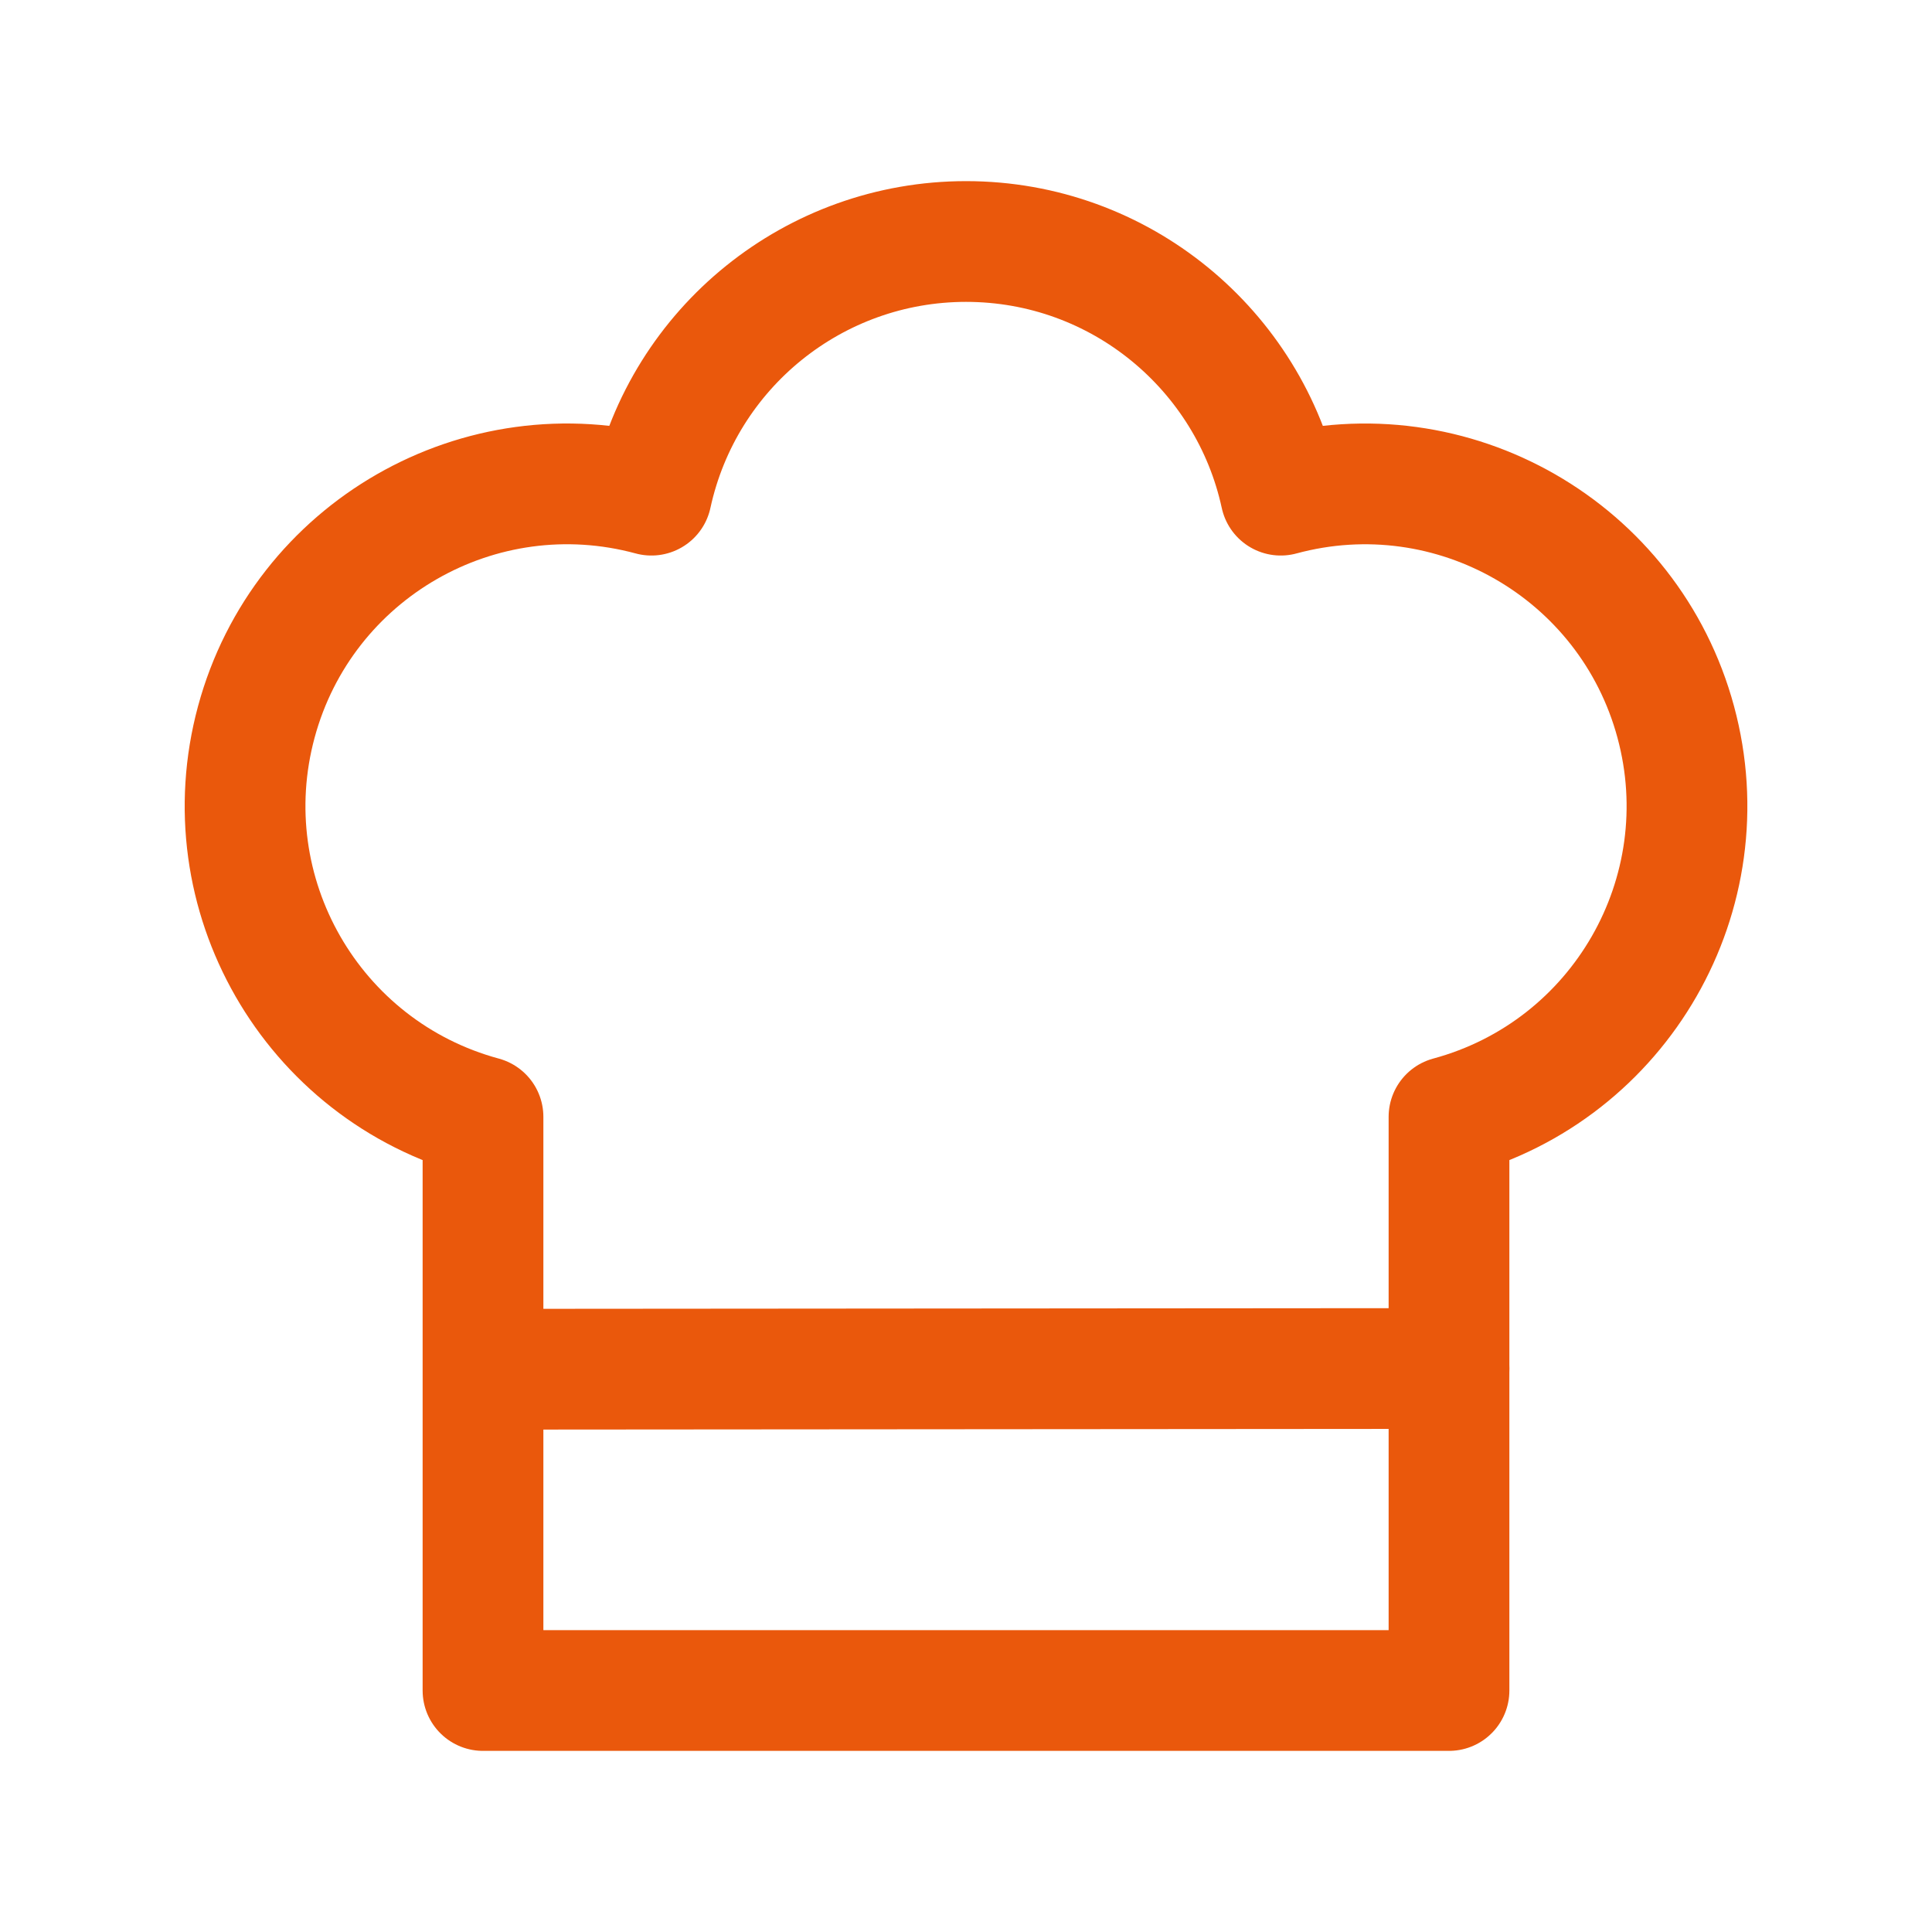
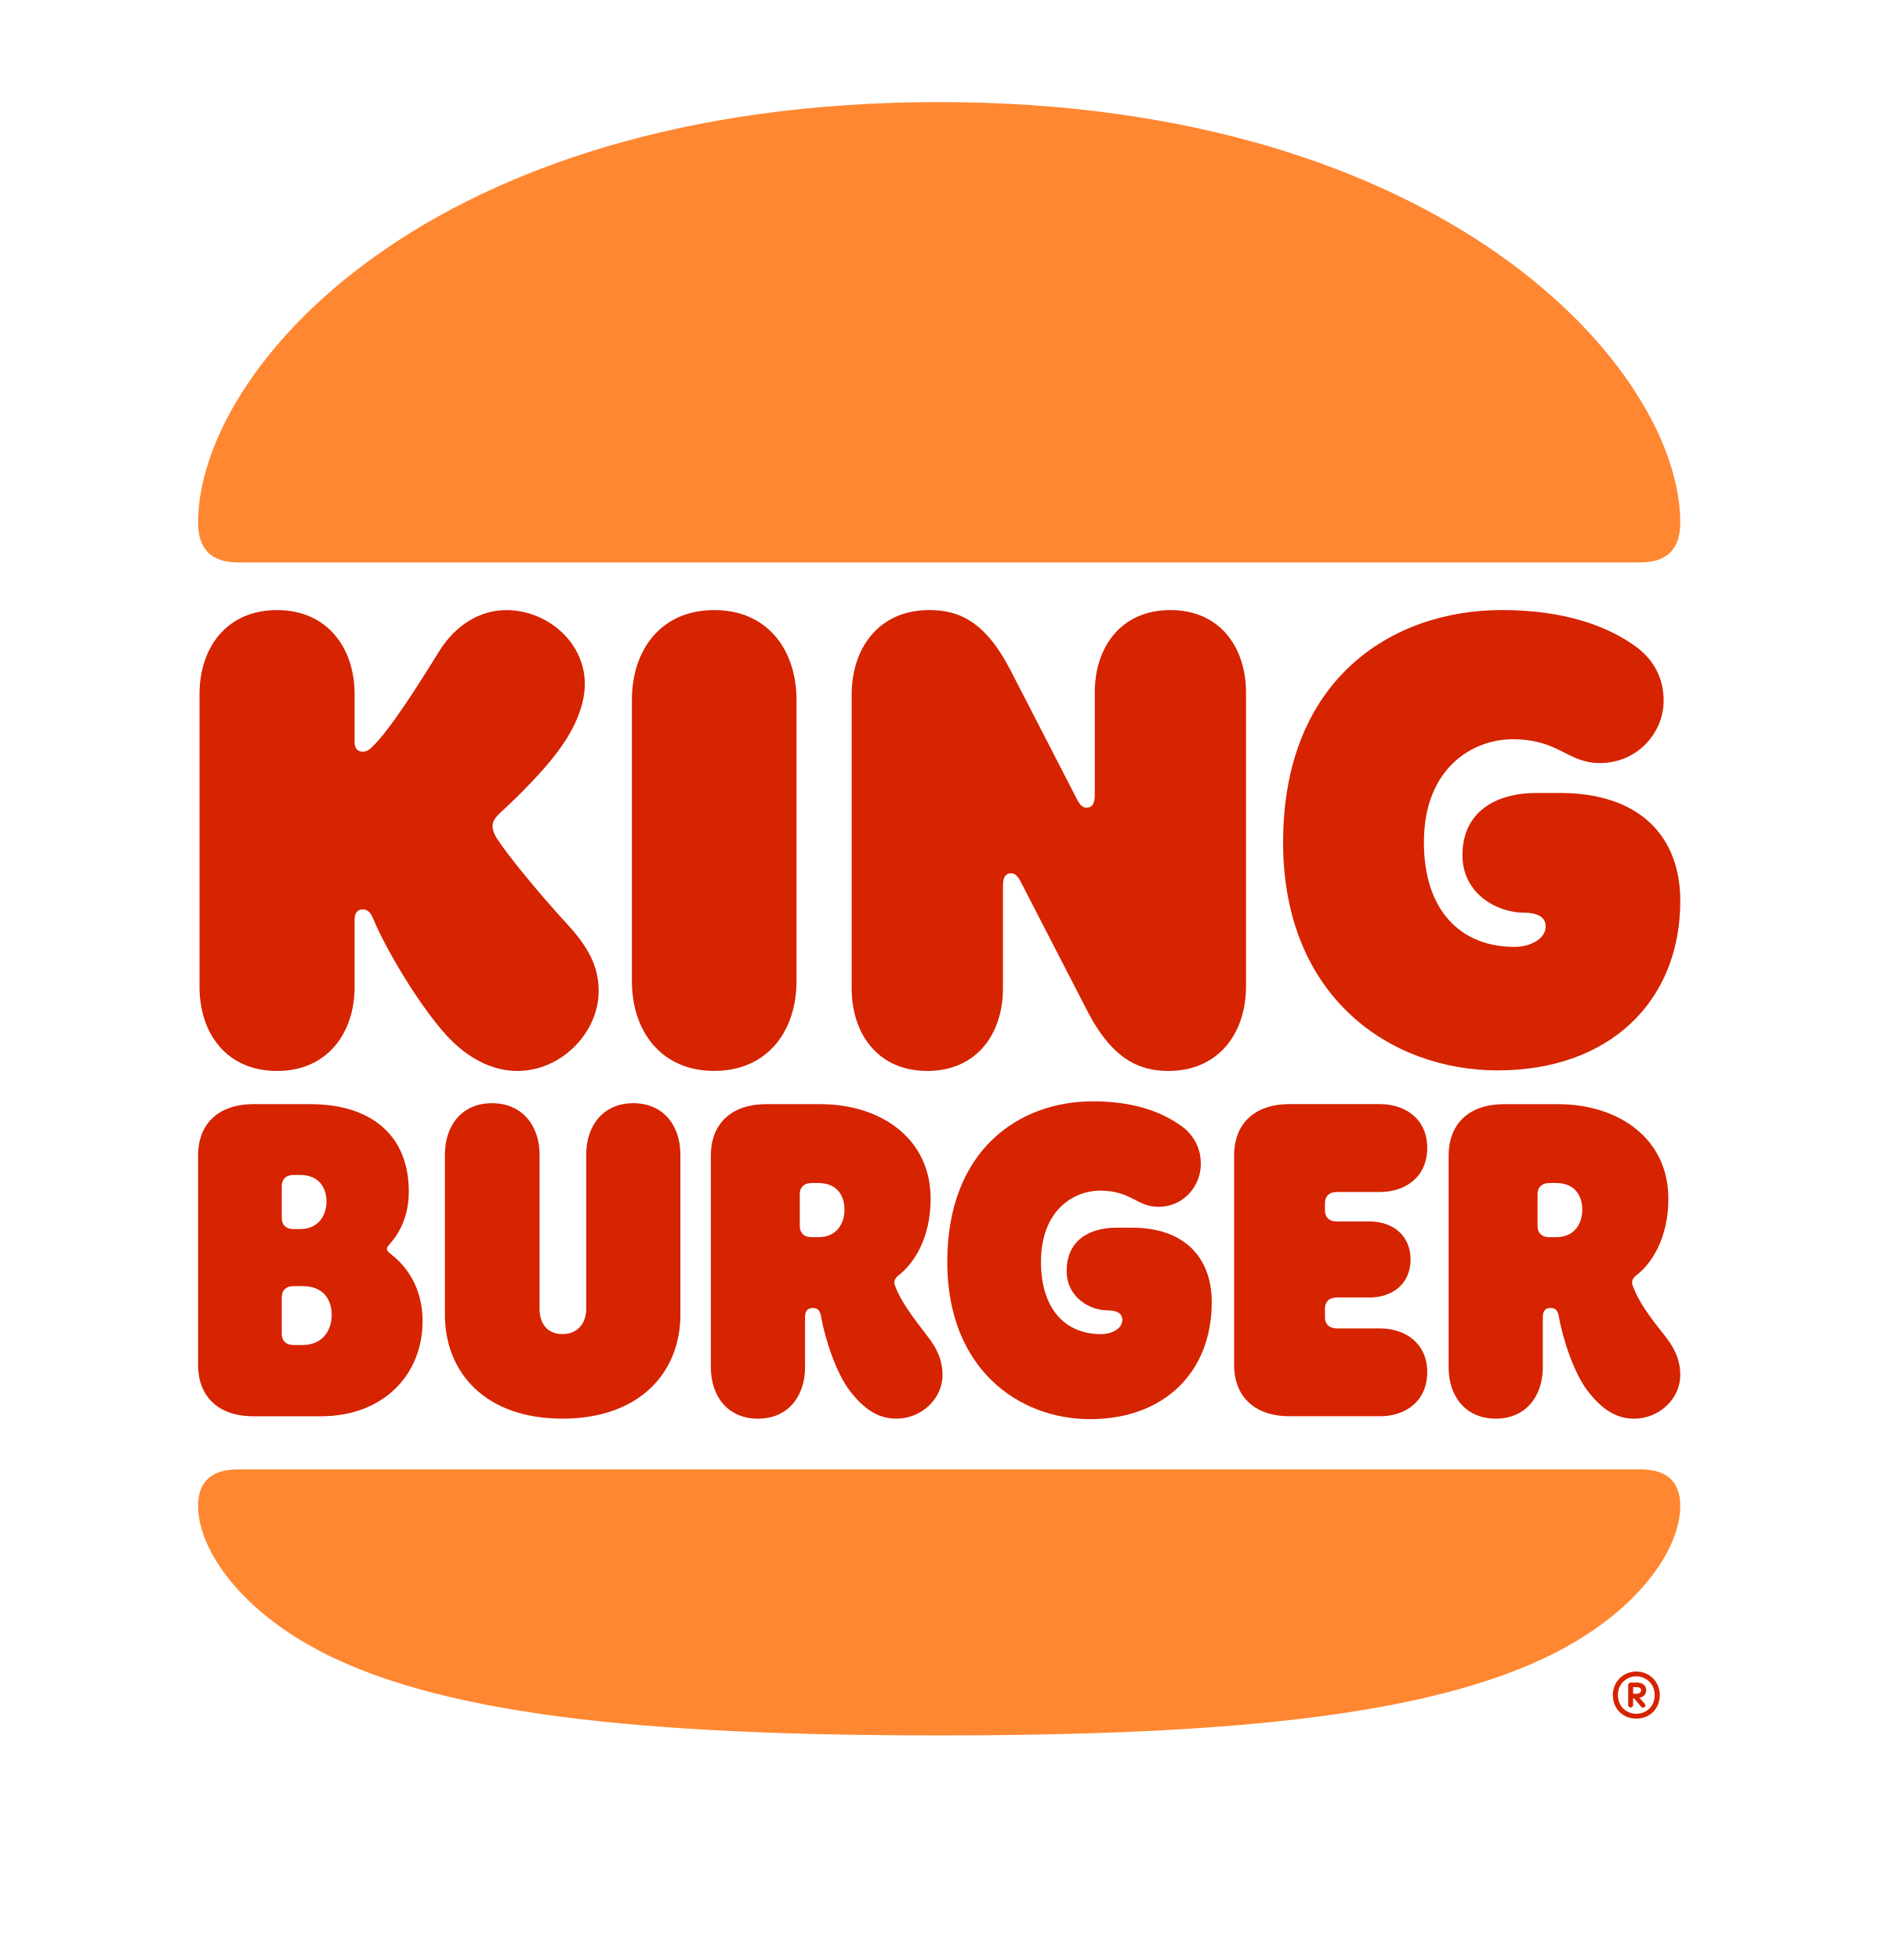
- <svg xmlns="http://www.w3.org/2000/svg" class="icon icon-tabler icon-tabler-chef-hat" width="44" height="44" viewBox="0 0 24 24" stroke-width="1.5" stroke="#ea580c" fill="none" stroke-linecap="round" stroke-linejoin="round">
-   <path stroke="none" d="M0 0h24v24H0z" fill="none" />
-   <path d="M12 3c1.918 0 3.52 1.35 3.91 3.151a4 4 0 0 1 2.09 7.723l0 7.126h-12v-7.126a4 4 0 1 1 2.092 -7.723a4 4 0 0 1 3.908 -3.151z" />
-   <path d="M6.161 17.009l11.839 -.009" />
+ <svg xmlns="http://www.w3.org/2000/svg" aria-hidden="true" viewBox="0 0 92 96" fill="none">
+   <path d="M76.843 80.602C70.784 84.022 60.39 85 46.012 85C31.634 85 21.239 84.022 15.181 80.602C11.544 78.555 9.704 75.763 9.704 73.761C9.704 72.621 10.31 71.969 11.661 71.969H80.362C81.713 71.969 82.319 72.621 82.319 73.761C82.32 75.763 80.479 78.555 76.843 80.602ZM80.362 27.548H11.661C10.31 27.548 9.704 26.85 9.704 25.594C9.704 18.147 20.913 5 46.012 5C70.878 5 82.32 18.147 82.32 25.594C82.32 26.85 81.713 27.548 80.362 27.548Z" fill="#FF8732" />
+   <g transform="matrix(1, 0, 0, 1, 0.025006, -17.16706)">
+     <path d="M 24.338 58.264 C 24.128 57.938 24.106 57.729 24.106 57.636 C 24.106 57.38 24.246 57.194 24.524 56.938 C 25.177 56.333 26.785 54.821 27.671 53.448 C 28.346 52.401 28.626 51.447 28.626 50.656 C 28.626 48.632 26.785 47.049 24.781 47.049 C 23.499 47.049 22.287 47.771 21.472 49.097 C 20.377 50.865 19.071 52.913 18.233 53.728 C 18.023 53.938 17.907 53.984 17.744 53.984 C 17.464 53.984 17.348 53.798 17.348 53.496 L 17.348 51.168 C 17.348 48.888 15.996 47.049 13.549 47.049 C 11.079 47.049 9.75 48.887 9.75 51.168 L 9.75 65.503 C 9.75 67.783 11.078 69.622 13.549 69.622 C 15.996 69.622 17.348 67.784 17.348 65.503 L 17.348 62.199 C 17.348 61.919 17.464 61.71 17.744 61.71 C 18.117 61.71 18.211 62.083 18.303 62.269 C 18.84 63.548 20.4 66.271 21.846 67.876 C 22.825 68.946 24.037 69.622 25.319 69.622 C 27.486 69.622 29.304 67.736 29.304 65.712 C 29.304 64.456 28.767 63.525 27.742 62.408 C 26.436 60.986 24.898 59.125 24.338 58.264 Z" fill="#D62300" />
+     <path d="M 34.965 47.048 C 32.355 47.048 30.933 49.002 30.933 51.445 L 30.933 65.222 C 30.933 67.665 32.355 69.619 34.965 69.619 C 37.575 69.619 38.997 67.665 38.997 65.222 L 38.997 51.445 C 38.997 49.003 37.576 47.048 34.965 47.048 Z" fill="#D62300" />
+     <path d="M 76.4 56.007 L 75.258 56.007 C 73.208 56.007 71.623 56.961 71.623 59.055 C 71.623 60.963 73.348 61.87 74.629 61.87 C 75.258 61.87 75.701 62.056 75.701 62.545 C 75.701 63.15 74.956 63.545 74.163 63.545 C 71.529 63.545 69.735 61.753 69.735 58.425 C 69.735 54.726 72.182 53.376 74.069 53.376 C 76.376 53.376 76.749 54.54 78.357 54.54 C 80.222 54.54 81.48 53.028 81.48 51.492 C 81.48 50.352 80.967 49.468 80.152 48.862 C 78.73 47.814 76.586 47.047 73.556 47.047 C 68.127 47.047 62.836 50.467 62.836 58.425 C 62.836 66.035 68.126 69.594 73.346 69.594 C 78.822 69.594 82.295 66.221 82.295 61.287 C 82.296 58.171 80.339 56.007 76.4 56.007 Z" fill="#D62300" />
+     <path d="M 57.314 47.048 C 54.913 47.048 53.609 48.84 53.609 51.097 L 53.609 56.123 C 53.609 56.541 53.469 56.728 53.212 56.728 C 53.026 56.728 52.886 56.612 52.723 56.286 L 49.485 50.003 C 48.249 47.606 46.967 47.048 45.499 47.048 C 43.052 47.048 41.7 48.886 41.7 51.19 L 41.7 65.571 C 41.7 67.829 43.006 69.621 45.405 69.621 C 47.806 69.621 49.111 67.829 49.111 65.571 L 49.111 60.546 C 49.111 60.127 49.251 59.94 49.507 59.94 C 49.693 59.94 49.833 60.056 49.996 60.382 L 53.235 66.665 C 54.47 69.062 55.798 69.621 57.22 69.621 C 59.667 69.621 61.019 67.783 61.019 65.479 L 61.019 51.097 C 61.019 48.84 59.715 47.048 57.314 47.048 Z" fill="#D62300" />
+   </g>
+   <g transform="matrix(1, 0, 0, 1, -0.00039, 23.78706)">
+     <path d="M 53.4 45.722 C 57.059 45.722 59.366 43.394 59.366 39.998 C 59.366 37.834 58.06 36.344 55.451 36.344 L 54.705 36.344 C 53.33 36.344 52.258 36.996 52.258 38.462 C 52.258 39.766 53.4 40.394 54.263 40.394 C 54.705 40.394 54.985 40.534 54.985 40.86 C 54.985 41.278 54.496 41.558 53.936 41.558 C 52.188 41.558 51 40.324 51 38.02 C 51 35.46 52.632 34.53 53.89 34.53 C 55.428 34.53 55.684 35.322 56.756 35.322 C 57.992 35.322 58.831 34.298 58.831 33.228 C 58.831 32.436 58.481 31.832 57.945 31.412 C 56.966 30.691 55.592 30.156 53.541 30.156 C 49.928 30.156 46.409 32.53 46.409 38.021 C 46.408 43.278 49.927 45.722 53.4 45.722 Z" fill="#D62300" />
+     <path d="M 12.43 45.582 L 15.716 45.582 C 18.816 45.582 20.703 43.51 20.703 40.928 C 20.703 38.857 19.468 37.903 19.189 37.671 C 19.072 37.577 18.956 37.485 18.956 37.391 C 18.956 37.275 19.026 37.229 19.142 37.089 C 19.585 36.577 20.028 35.763 20.028 34.575 C 20.028 31.783 18.14 30.294 15.203 30.294 L 12.43 30.294 C 10.589 30.294 9.704 31.365 9.704 32.807 L 9.704 43.068 C 9.704 44.512 10.589 45.582 12.43 45.582 Z M 13.805 34.297 C 13.805 33.995 13.992 33.761 14.388 33.761 L 14.691 33.761 C 15.692 33.761 15.996 34.459 15.996 35.065 C 15.996 35.623 15.694 36.414 14.691 36.414 L 14.388 36.414 C 13.992 36.414 13.805 36.182 13.805 35.879 L 13.805 34.297 Z M 13.805 39.742 C 13.805 39.44 13.992 39.206 14.388 39.206 L 14.807 39.206 C 15.926 39.206 16.251 39.951 16.251 40.626 C 16.251 41.232 15.925 42.092 14.807 42.092 L 14.388 42.092 C 13.992 42.092 13.805 41.86 13.805 41.556 L 13.805 39.742 Z" fill="#D62300" />
+     <path d="M 73.278 45.698 C 74.77 45.698 75.585 44.58 75.585 43.185 L 75.585 40.718 C 75.585 40.416 75.725 40.276 75.957 40.276 C 76.238 40.276 76.33 40.439 76.376 40.718 C 76.586 41.905 77.145 43.51 77.774 44.326 C 78.567 45.373 79.313 45.699 80.058 45.699 C 81.27 45.699 82.319 44.745 82.319 43.558 C 82.319 42.766 81.992 42.184 81.573 41.65 C 80.781 40.65 80.292 39.998 79.989 39.184 C 79.919 38.998 79.965 38.834 80.175 38.672 C 80.898 38.114 81.737 36.88 81.737 34.926 C 81.737 31.971 79.29 30.295 76.33 30.295 L 73.697 30.295 C 71.856 30.295 70.971 31.365 70.971 32.808 L 70.971 43.187 C 70.971 44.582 71.786 45.698 73.278 45.698 Z M 75.328 34.693 C 75.328 34.39 75.515 34.157 75.911 34.157 L 76.238 34.157 C 77.217 34.157 77.519 34.855 77.519 35.46 C 77.519 36.042 77.217 36.81 76.238 36.81 L 75.911 36.81 C 75.515 36.81 75.328 36.578 75.328 36.275 L 75.328 34.693 Z" fill="#D62300" />
+     <path d="M 67.592 45.582 C 68.897 45.582 69.923 44.814 69.923 43.418 C 69.923 42.045 68.897 41.277 67.592 41.277 L 65.495 41.277 C 65.098 41.277 64.912 41.044 64.912 40.741 L 64.912 40.299 C 64.912 39.997 65.098 39.763 65.495 39.763 L 67.103 39.763 C 68.222 39.763 69.107 39.089 69.107 37.902 C 69.107 36.715 68.222 36.04 67.103 36.04 L 65.495 36.04 C 65.098 36.04 64.912 35.808 64.912 35.504 L 64.912 35.132 C 64.912 34.83 65.098 34.596 65.495 34.596 L 67.592 34.596 C 68.897 34.596 69.923 33.829 69.923 32.432 C 69.923 31.059 68.897 30.291 67.592 30.291 L 63.188 30.291 C 61.347 30.291 60.461 31.361 60.461 32.805 L 60.461 43.066 C 60.461 44.508 61.347 45.579 63.188 45.579 L 67.592 45.579 L 67.592 45.582 Z" fill="#D62300" />
+     <path d="M 27.554 45.698 C 31.33 45.698 33.334 43.44 33.334 40.602 L 33.334 32.761 C 33.334 31.365 32.519 30.247 31.027 30.247 C 29.535 30.247 28.72 31.365 28.72 32.761 L 28.72 40.346 C 28.72 40.905 28.394 41.556 27.554 41.556 C 26.715 41.556 26.435 40.905 26.435 40.346 L 26.435 32.761 C 26.435 31.365 25.596 30.247 24.104 30.247 C 22.612 30.247 21.797 31.365 21.797 32.761 L 21.797 40.602 C 21.798 43.442 23.779 45.698 27.554 45.698 Z" fill="#D62300" />
+     <path d="M 43.915 45.698 C 45.127 45.698 46.176 44.744 46.176 43.557 C 46.176 42.765 45.849 42.183 45.43 41.649 C 44.755 40.765 44.149 39.997 43.846 39.183 C 43.776 38.997 43.822 38.833 44.032 38.671 C 44.755 38.113 45.594 36.879 45.594 34.925 C 45.594 31.969 43.147 30.294 40.187 30.294 L 37.552 30.294 C 35.712 30.294 34.826 31.364 34.826 32.807 L 34.826 43.186 C 34.826 44.582 35.642 45.699 37.133 45.699 C 38.625 45.699 39.441 44.582 39.441 43.186 L 39.441 40.72 C 39.441 40.418 39.581 40.278 39.813 40.278 C 40.093 40.278 40.186 40.44 40.232 40.72 C 40.442 41.906 41.001 43.512 41.63 44.327 C 42.423 45.372 43.168 45.698 43.915 45.698 Z M 40.092 36.809 L 39.766 36.809 C 39.369 36.809 39.183 36.577 39.183 36.273 L 39.183 34.693 C 39.183 34.39 39.369 34.157 39.766 34.157 L 40.092 34.157 C 41.071 34.157 41.374 34.855 41.374 35.46 C 41.374 36.041 41.071 36.809 40.092 36.809 Z" fill="#D62300" />
+   </g>
+   <path d="M79.015 83.02C79.015 82.394 79.5 81.871 80.165 81.871C80.831 81.871 81.316 82.394 81.316 83.02C81.316 83.691 80.831 84.176 80.165 84.176C79.5 84.177 79.015 83.684 79.015 83.02ZM81.066 83.02C81.066 82.442 80.612 82.106 80.165 82.106C79.719 82.106 79.265 82.442 79.265 83.02C79.265 83.621 79.719 83.941 80.165 83.941C80.612 83.941 81.066 83.621 81.066 83.02ZM79.766 83.513V82.536C79.766 82.474 79.822 82.412 79.884 82.412H80.213C80.471 82.412 80.65 82.568 80.65 82.779C80.65 82.959 80.549 83.115 80.314 83.153L80.572 83.443C80.596 83.467 80.611 83.498 80.611 83.52C80.611 83.59 80.563 83.638 80.493 83.638C80.445 83.638 80.414 83.614 80.392 83.583L80.048 83.177H80.009V83.513C80.009 83.575 79.954 83.63 79.884 83.63C79.822 83.629 79.766 83.575 79.766 83.513ZM80.182 82.957C80.323 82.957 80.4 82.887 80.4 82.794C80.4 82.692 80.33 82.638 80.205 82.638H80.01V82.959H80.182V82.957Z" fill="#D62300" />
</svg>
